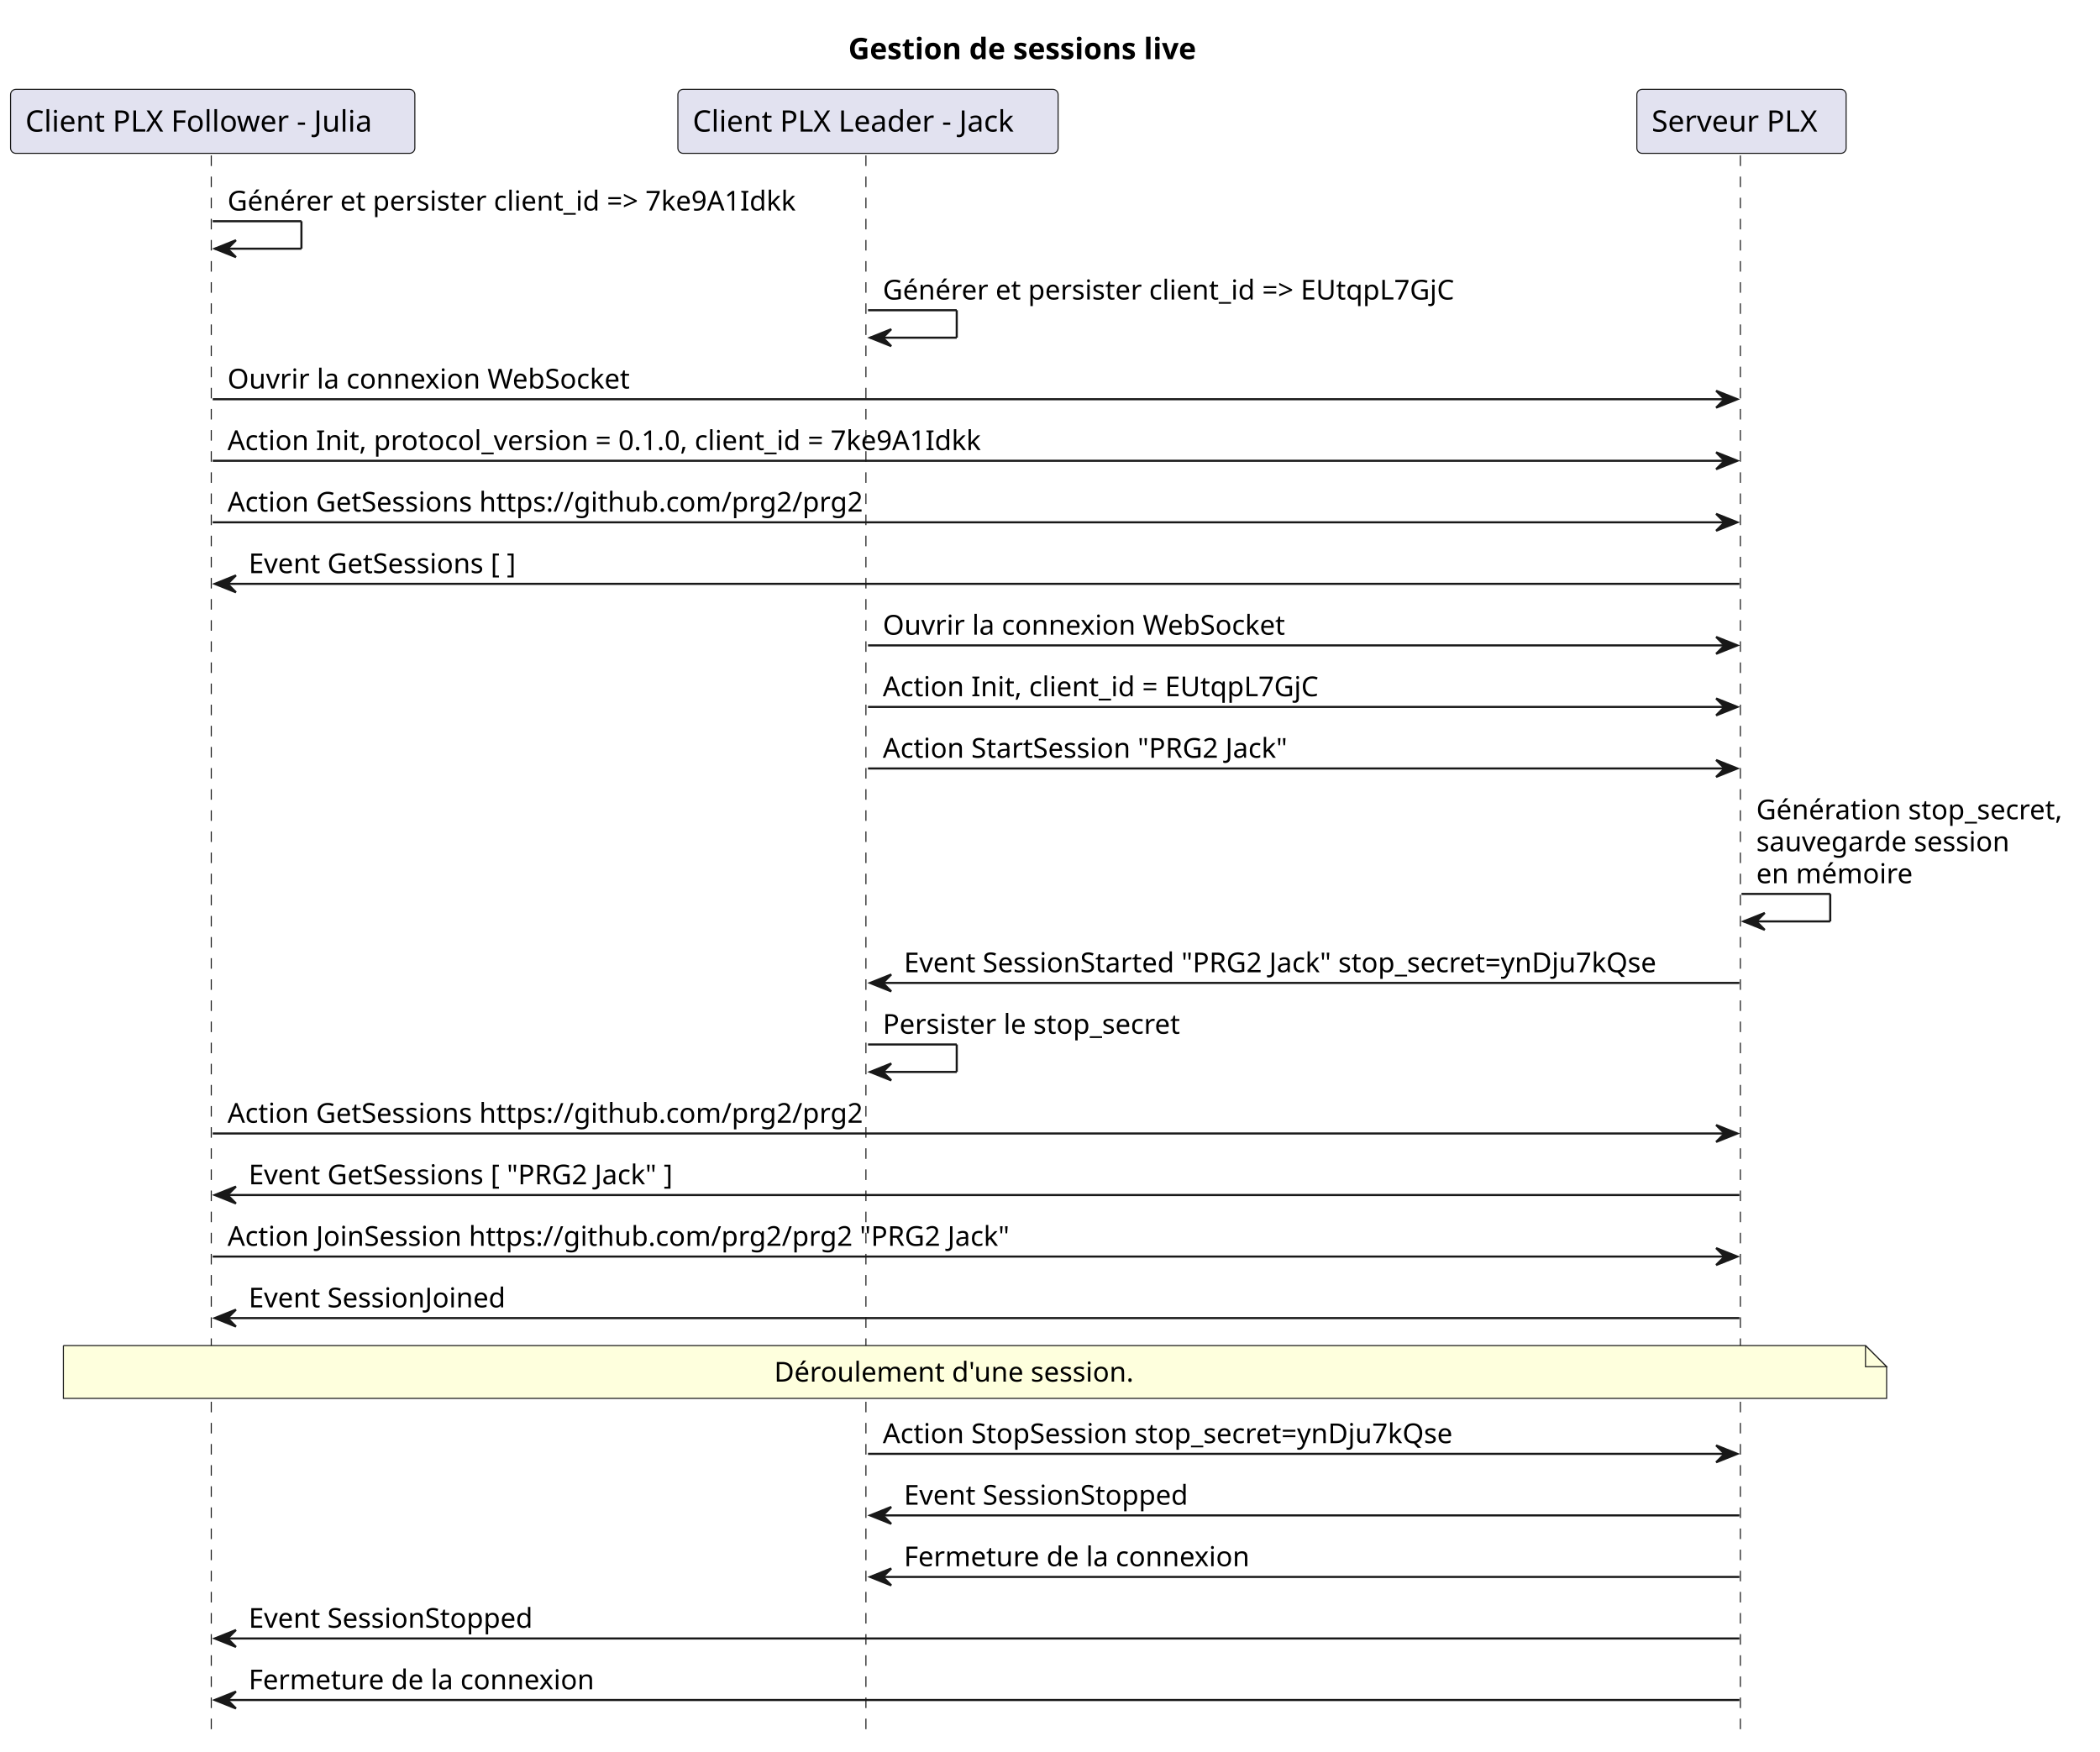
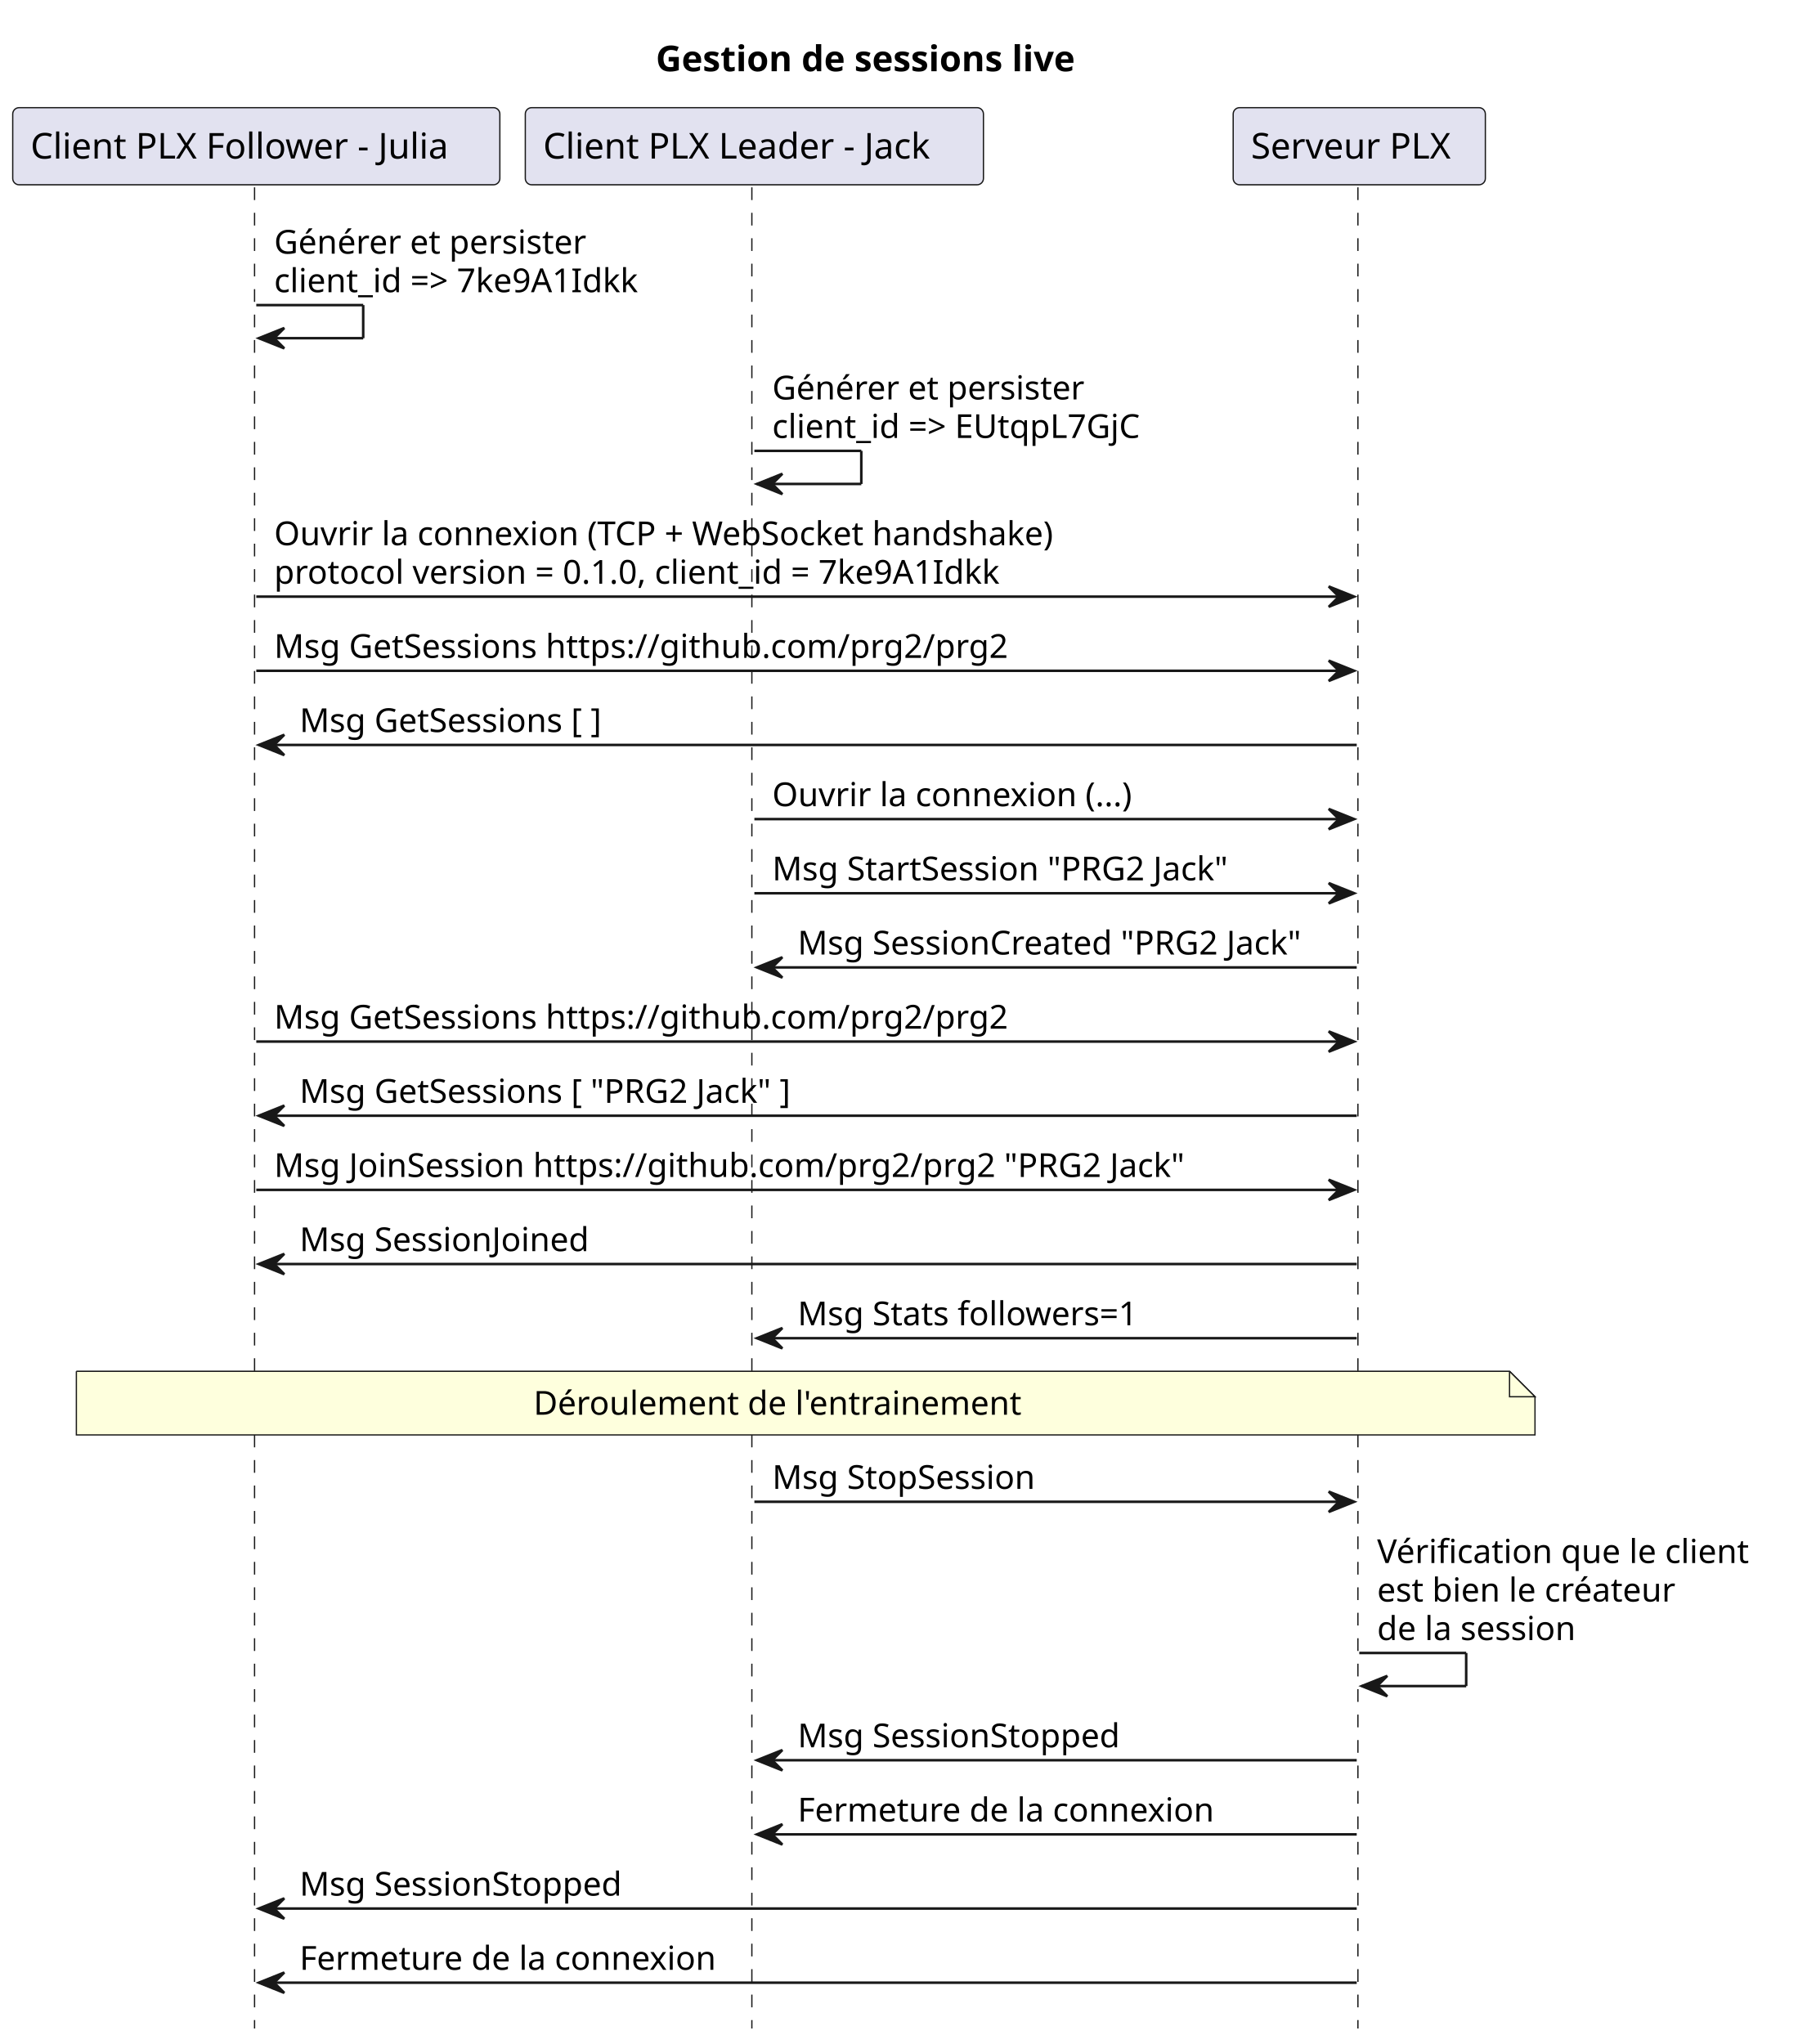
- <svg xmlns="http://www.w3.org/2000/svg" contentStyleType="text/css" height="829px" preserveAspectRatio="none" style="width:994px;height:829px;background:#FFFFFF;" version="1.1" viewBox="0 0 994 829" width="994px" zoomAndPan="magnify">
+ <svg xmlns="http://www.w3.org/2000/svg" contentStyleType="text/css" height="803px" preserveAspectRatio="none" style="width:706px;height:803px;background:#FFFFFF;" version="1.1" viewBox="0 0 706 803" width="706px" zoomAndPan="magnify">
  <defs />
  <g>
-     <text fill="#000000" font-family="sans-serif" font-size="14" font-weight="bold" lengthAdjust="spacing" textLength="189.964" x="401.533" y="27.995">Gestion de sessions live</text>
-     <line style="stroke:#181818;stroke-width:0.5;stroke-dasharray:5.0,5.0;" x1="100" x2="100" y1="73.594" y2="822.781" />
-     <line style="stroke:#181818;stroke-width:0.5;stroke-dasharray:5.0,5.0;" x1="409.866" x2="409.866" y1="73.594" y2="822.781" />
-     <line style="stroke:#181818;stroke-width:0.5;stroke-dasharray:5.0,5.0;" x1="823.775" x2="823.775" y1="73.594" y2="822.781" />
+     <text fill="#000000" font-family="sans-serif" font-size="14" font-weight="bold" lengthAdjust="spacing" textLength="189.964" x="257.63" y="27.995">Gestion de sessions live</text>
+     <line style="stroke:#181818;stroke-width:0.5;stroke-dasharray:5.0,5.0;" x1="100" x2="100" y1="73.594" y2="796.914" />
+     <line style="stroke:#181818;stroke-width:0.5;stroke-dasharray:5.0,5.0;" x1="295.358" x2="295.358" y1="73.594" y2="796.914" />
+     <line style="stroke:#181818;stroke-width:0.5;stroke-dasharray:5.0,5.0;" x1="533.438" x2="533.438" y1="73.594" y2="796.914" />
    <rect fill="#E2E2F0" height="30.297" rx="2.5" ry="2.5" style="stroke:#181818;stroke-width:0.5;" width="191.358" x="5" y="42.297" />
    <text fill="#000000" font-family="sans-serif" font-size="14" lengthAdjust="spacing" textLength="177.358" x="12" y="62.292">Client PLX Follower - Julia</text>
-     <rect fill="#E2E2F0" height="30.297" rx="2.5" ry="2.5" style="stroke:#181818;stroke-width:0.5;" width="179.977" x="320.866" y="42.297" />
-     <text fill="#000000" font-family="sans-serif" font-size="14" lengthAdjust="spacing" textLength="165.977" x="327.866" y="62.292">Client PLX Leader - Jack</text>
-     <rect fill="#E2E2F0" height="30.297" rx="2.5" ry="2.5" style="stroke:#181818;stroke-width:0.5;" width="99.066" x="774.775" y="42.297" />
-     <text fill="#000000" font-family="sans-serif" font-size="14" lengthAdjust="spacing" textLength="85.066" x="781.775" y="62.292">Serveur PLX</text>
-     <line style="stroke:#181818;stroke-width:1.0;" x1="100.679" x2="142.679" y1="104.727" y2="104.727" />
-     <line style="stroke:#181818;stroke-width:1.0;" x1="142.679" x2="142.679" y1="104.727" y2="117.727" />
-     <line style="stroke:#181818;stroke-width:1.0;" x1="101.679" x2="142.679" y1="117.727" y2="117.727" />
-     <polygon fill="#181818" points="111.679,113.727,101.679,117.727,111.679,121.727,107.679,117.727" style="stroke:#181818;stroke-width:1.0;" />
-     <text fill="#000000" font-family="sans-serif" font-size="13" lengthAdjust="spacing" textLength="296.175" x="107.679" y="99.661">Générer et persister client_id =&gt; 7ke9A1Idkk</text>
-     <line style="stroke:#181818;stroke-width:1.0;" x1="410.854" x2="452.854" y1="146.859" y2="146.859" />
-     <line style="stroke:#181818;stroke-width:1.0;" x1="452.854" x2="452.854" y1="146.859" y2="159.859" />
-     <line style="stroke:#181818;stroke-width:1.0;" x1="411.854" x2="452.854" y1="159.859" y2="159.859" />
-     <polygon fill="#181818" points="421.854,155.859,411.854,159.859,421.854,163.859,417.854,159.859" style="stroke:#181818;stroke-width:1.0;" />
-     <text fill="#000000" font-family="sans-serif" font-size="13" lengthAdjust="spacing" textLength="297.407" x="417.854" y="141.793">Générer et persister client_id =&gt; EUtqpL7GjC</text>
-     <polygon fill="#181818" points="812.309,184.992,822.309,188.992,812.309,192.992,816.309,188.992" style="stroke:#181818;stroke-width:1.0;" />
-     <line style="stroke:#181818;stroke-width:1.0;" x1="100.679" x2="818.309" y1="188.992" y2="188.992" />
-     <text fill="#000000" font-family="sans-serif" font-size="13" lengthAdjust="spacing" textLength="204.598" x="107.679" y="183.926">Ouvrir la connexion WebSocket</text>
-     <polygon fill="#181818" points="812.309,214.125,822.309,218.125,812.309,222.125,816.309,218.125" style="stroke:#181818;stroke-width:1.0;" />
-     <line style="stroke:#181818;stroke-width:1.0;" x1="100.679" x2="818.309" y1="218.125" y2="218.125" />
-     <text fill="#000000" font-family="sans-serif" font-size="13" lengthAdjust="spacing" textLength="391.65" x="107.679" y="213.059">Action Init, protocol_version = 0.1.0, client_id = 7ke9A1Idkk</text>
-     <polygon fill="#181818" points="812.309,243.258,822.309,247.258,812.309,251.258,816.309,247.258" style="stroke:#181818;stroke-width:1.0;" />
-     <line style="stroke:#181818;stroke-width:1.0;" x1="100.679" x2="818.309" y1="247.258" y2="247.258" />
-     <text fill="#000000" font-family="sans-serif" font-size="13" lengthAdjust="spacing" textLength="317.935" x="107.679" y="242.192">Action GetSessions https://github.com/prg2/prg2</text>
-     <polygon fill="#181818" points="111.679,272.391,101.679,276.391,111.679,280.391,107.679,276.391" style="stroke:#181818;stroke-width:1.0;" />
-     <line style="stroke:#181818;stroke-width:1.0;" x1="105.679" x2="823.309" y1="276.391" y2="276.391" />
-     <text fill="#000000" font-family="sans-serif" font-size="13" lengthAdjust="spacing" textLength="143.457" x="117.679" y="271.325">Event GetSessions [  ]</text>
-     <polygon fill="#181818" points="812.309,301.523,822.309,305.523,812.309,309.523,816.309,305.523" style="stroke:#181818;stroke-width:1.0;" />
-     <line style="stroke:#181818;stroke-width:1.0;" x1="410.854" x2="818.309" y1="305.523" y2="305.523" />
-     <text fill="#000000" font-family="sans-serif" font-size="13" lengthAdjust="spacing" textLength="204.598" x="417.854" y="300.457">Ouvrir la connexion WebSocket</text>
-     <polygon fill="#181818" points="812.309,330.656,822.309,334.656,812.309,338.656,816.309,334.656" style="stroke:#181818;stroke-width:1.0;" />
-     <line style="stroke:#181818;stroke-width:1.0;" x1="410.854" x2="818.309" y1="334.656" y2="334.656" />
-     <text fill="#000000" font-family="sans-serif" font-size="13" lengthAdjust="spacing" textLength="224.955" x="417.854" y="329.59">Action Init, client_id = EUtqpL7GjC</text>
-     <polygon fill="#181818" points="812.309,359.789,822.309,363.789,812.309,367.789,816.309,363.789" style="stroke:#181818;stroke-width:1.0;" />
-     <line style="stroke:#181818;stroke-width:1.0;" x1="410.854" x2="818.309" y1="363.789" y2="363.789" />
-     <text fill="#000000" font-family="sans-serif" font-size="13" lengthAdjust="spacing" textLength="208.349" x="417.854" y="358.723">Action StartSession "PRG2 Jack"</text>
-     <line style="stroke:#181818;stroke-width:1.0;" x1="824.309" x2="866.309" y1="423.188" y2="423.188" />
-     <line style="stroke:#181818;stroke-width:1.0;" x1="866.309" x2="866.309" y1="423.188" y2="436.188" />
-     <line style="stroke:#181818;stroke-width:1.0;" x1="825.309" x2="866.309" y1="436.188" y2="436.188" />
-     <polygon fill="#181818" points="835.309,432.188,825.309,436.188,835.309,440.188,831.309,436.188" style="stroke:#181818;stroke-width:1.0;" />
-     <text fill="#000000" font-family="sans-serif" font-size="13" lengthAdjust="spacing" textLength="155.721" x="831.309" y="387.856">Génération stop_secret,</text>
-     <text fill="#000000" font-family="sans-serif" font-size="13" lengthAdjust="spacing" textLength="128.737" x="831.309" y="402.989">sauvegarde session</text>
-     <text fill="#000000" font-family="sans-serif" font-size="13" lengthAdjust="spacing" textLength="78.603" x="831.309" y="418.122">en mémoire</text>
-     <polygon fill="#181818" points="421.854,461.32,411.854,465.32,421.854,469.32,417.854,465.32" style="stroke:#181818;stroke-width:1.0;" />
-     <line style="stroke:#181818;stroke-width:1.0;" x1="415.854" x2="823.309" y1="465.32" y2="465.32" />
-     <text fill="#000000" font-family="sans-serif" font-size="13" lengthAdjust="spacing" textLength="389.454" x="427.854" y="460.254">Event SessionStarted "PRG2 Jack" stop_secret=ynDju7kQse</text>
-     <line style="stroke:#181818;stroke-width:1.0;" x1="410.854" x2="452.854" y1="494.453" y2="494.453" />
-     <line style="stroke:#181818;stroke-width:1.0;" x1="452.854" x2="452.854" y1="494.453" y2="507.453" />
-     <line style="stroke:#181818;stroke-width:1.0;" x1="411.854" x2="452.854" y1="507.453" y2="507.453" />
-     <polygon fill="#181818" points="421.854,503.453,411.854,507.453,421.854,511.453,417.854,507.453" style="stroke:#181818;stroke-width:1.0;" />
-     <text fill="#000000" font-family="sans-serif" font-size="13" lengthAdjust="spacing" textLength="151.588" x="417.854" y="489.387">Persister le stop_secret</text>
-     <polygon fill="#181818" points="812.309,532.586,822.309,536.586,812.309,540.586,816.309,536.586" style="stroke:#181818;stroke-width:1.0;" />
-     <line style="stroke:#181818;stroke-width:1.0;" x1="100.679" x2="818.309" y1="536.586" y2="536.586" />
-     <text fill="#000000" font-family="sans-serif" font-size="13" lengthAdjust="spacing" textLength="317.935" x="107.679" y="531.52">Action GetSessions https://github.com/prg2/prg2</text>
-     <polygon fill="#181818" points="111.679,561.719,101.679,565.719,111.679,569.719,107.679,565.719" style="stroke:#181818;stroke-width:1.0;" />
-     <line style="stroke:#181818;stroke-width:1.0;" x1="105.679" x2="823.309" y1="565.719" y2="565.719" />
-     <text fill="#000000" font-family="sans-serif" font-size="13" lengthAdjust="spacing" textLength="221.241" x="117.679" y="560.653">Event GetSessions [ "PRG2 Jack" ]</text>
-     <polygon fill="#181818" points="812.309,590.852,822.309,594.852,812.309,598.852,816.309,594.852" style="stroke:#181818;stroke-width:1.0;" />
-     <line style="stroke:#181818;stroke-width:1.0;" x1="100.679" x2="818.309" y1="594.852" y2="594.852" />
-     <text fill="#000000" font-family="sans-serif" font-size="13" lengthAdjust="spacing" textLength="393.548" x="107.679" y="589.786">Action JoinSession https://github.com/prg2/prg2 "PRG2 Jack"</text>
-     <polygon fill="#181818" points="111.679,619.984,101.679,623.984,111.679,627.984,107.679,623.984" style="stroke:#181818;stroke-width:1.0;" />
-     <line style="stroke:#181818;stroke-width:1.0;" x1="105.679" x2="823.309" y1="623.984" y2="623.984" />
-     <text fill="#000000" font-family="sans-serif" font-size="13" lengthAdjust="spacing" textLength="130.863" x="117.679" y="618.918">Event SessionJoined</text>
-     <path d="M30,636.984 L30,661.984 L893,661.984 L893,646.984 L883,636.984 L30,636.984 " fill="#FEFFDD" style="stroke:#181818;stroke-width:0.5;" />
-     <path d="M883,636.984 L883,646.984 L893,646.984 L883,636.984 " fill="#FEFFDD" style="stroke:#181818;stroke-width:0.5;" />
-     <text fill="#000000" font-family="sans-serif" font-size="13" lengthAdjust="spacing" textLength="181.975" x="366.434" y="654.051">Déroulement d'une session.</text>
-     <polygon fill="#181818" points="812.309,684.25,822.309,688.25,812.309,692.25,816.309,688.25" style="stroke:#181818;stroke-width:1.0;" />
-     <line style="stroke:#181818;stroke-width:1.0;" x1="410.854" x2="818.309" y1="688.25" y2="688.25" />
-     <text fill="#000000" font-family="sans-serif" font-size="13" lengthAdjust="spacing" textLength="292.786" x="417.854" y="683.184">Action StopSession stop_secret=ynDju7kQse</text>
-     <polygon fill="#181818" points="421.854,713.383,411.854,717.383,421.854,721.383,417.854,717.383" style="stroke:#181818;stroke-width:1.0;" />
-     <line style="stroke:#181818;stroke-width:1.0;" x1="415.854" x2="823.309" y1="717.383" y2="717.383" />
-     <text fill="#000000" font-family="sans-serif" font-size="13" lengthAdjust="spacing" textLength="145.031" x="427.854" y="712.317">Event SessionStopped</text>
-     <polygon fill="#181818" points="421.854,742.516,411.854,746.516,421.854,750.516,417.854,746.516" style="stroke:#181818;stroke-width:1.0;" />
-     <line style="stroke:#181818;stroke-width:1.0;" x1="415.854" x2="823.309" y1="746.516" y2="746.516" />
-     <text fill="#000000" font-family="sans-serif" font-size="13" lengthAdjust="spacing" textLength="175.462" x="427.854" y="741.45">Fermeture de la connexion</text>
-     <polygon fill="#181818" points="111.679,771.648,101.679,775.648,111.679,779.648,107.679,775.648" style="stroke:#181818;stroke-width:1.0;" />
-     <line style="stroke:#181818;stroke-width:1.0;" x1="105.679" x2="823.309" y1="775.648" y2="775.648" />
-     <text fill="#000000" font-family="sans-serif" font-size="13" lengthAdjust="spacing" textLength="145.031" x="117.679" y="770.582">Event SessionStopped</text>
-     <polygon fill="#181818" points="111.679,800.781,101.679,804.781,111.679,808.781,107.679,804.781" style="stroke:#181818;stroke-width:1.0;" />
-     <line style="stroke:#181818;stroke-width:1.0;" x1="105.679" x2="823.309" y1="804.781" y2="804.781" />
-     <text fill="#000000" font-family="sans-serif" font-size="13" lengthAdjust="spacing" textLength="175.462" x="117.679" y="799.715">Fermeture de la connexion</text>
+     <rect fill="#E2E2F0" height="30.297" rx="2.5" ry="2.5" style="stroke:#181818;stroke-width:0.5;" width="179.977" x="206.358" y="42.297" />
+     <text fill="#000000" font-family="sans-serif" font-size="14" lengthAdjust="spacing" textLength="165.977" x="213.358" y="62.292">Client PLX Leader - Jack</text>
+     <rect fill="#E2E2F0" height="30.297" rx="2.5" ry="2.5" style="stroke:#181818;stroke-width:0.5;" width="99.066" x="484.438" y="42.297" />
+     <text fill="#000000" font-family="sans-serif" font-size="14" lengthAdjust="spacing" textLength="85.066" x="491.438" y="62.292">Serveur PLX</text>
+     <line style="stroke:#181818;stroke-width:1.0;" x1="100.679" x2="142.679" y1="119.859" y2="119.859" />
+     <line style="stroke:#181818;stroke-width:1.0;" x1="142.679" x2="142.679" y1="119.859" y2="132.859" />
+     <line style="stroke:#181818;stroke-width:1.0;" x1="101.679" x2="142.679" y1="132.859" y2="132.859" />
+     <polygon fill="#181818" points="111.679,128.859,101.679,132.859,111.679,136.859,107.679,132.859" style="stroke:#181818;stroke-width:1.0;" />
+     <text fill="#000000" font-family="sans-serif" font-size="13" lengthAdjust="spacing" textLength="131.549" x="107.679" y="99.661">Générer et persister</text>
+     <text fill="#000000" font-family="sans-serif" font-size="13" lengthAdjust="spacing" textLength="160.494" x="107.679" y="114.793">client_id =&gt; 7ke9A1Idkk</text>
+     <line style="stroke:#181818;stroke-width:1.0;" x1="296.347" x2="338.347" y1="177.125" y2="177.125" />
+     <line style="stroke:#181818;stroke-width:1.0;" x1="338.347" x2="338.347" y1="177.125" y2="190.125" />
+     <line style="stroke:#181818;stroke-width:1.0;" x1="297.347" x2="338.347" y1="190.125" y2="190.125" />
+     <polygon fill="#181818" points="307.347,186.125,297.347,190.125,307.347,194.125,303.347,190.125" style="stroke:#181818;stroke-width:1.0;" />
+     <text fill="#000000" font-family="sans-serif" font-size="13" lengthAdjust="spacing" textLength="131.549" x="303.347" y="156.926">Générer et persister</text>
+     <text fill="#000000" font-family="sans-serif" font-size="13" lengthAdjust="spacing" textLength="161.726" x="303.347" y="172.059">client_id =&gt; EUtqpL7GjC</text>
+     <polygon fill="#181818" points="521.971,230.391,531.971,234.391,521.971,238.391,525.971,234.391" style="stroke:#181818;stroke-width:1.0;" />
+     <line style="stroke:#181818;stroke-width:1.0;" x1="100.679" x2="527.971" y1="234.391" y2="234.391" />
+     <text fill="#000000" font-family="sans-serif" font-size="13" lengthAdjust="spacing" textLength="334.09" x="107.679" y="214.192">Ouvrir la connexion (TCP + WebSocket handshake)</text>
+     <text fill="#000000" font-family="sans-serif" font-size="13" lengthAdjust="spacing" textLength="315.161" x="107.679" y="229.325">protocol version = 0.1.0, client_id = 7ke9A1Idkk</text>
+     <polygon fill="#181818" points="521.971,259.523,531.971,263.523,521.971,267.523,525.971,263.523" style="stroke:#181818;stroke-width:1.0;" />
+     <line style="stroke:#181818;stroke-width:1.0;" x1="100.679" x2="527.971" y1="263.523" y2="263.523" />
+     <text fill="#000000" font-family="sans-serif" font-size="13" lengthAdjust="spacing" textLength="303.234" x="107.679" y="258.457">Msg GetSessions https://github.com/prg2/prg2</text>
+     <polygon fill="#181818" points="111.679,288.656,101.679,292.656,111.679,296.656,107.679,292.656" style="stroke:#181818;stroke-width:1.0;" />
+     <line style="stroke:#181818;stroke-width:1.0;" x1="105.679" x2="532.971" y1="292.656" y2="292.656" />
+     <text fill="#000000" font-family="sans-serif" font-size="13" lengthAdjust="spacing" textLength="132.457" x="117.679" y="287.59">Msg GetSessions [  ]</text>
+     <polygon fill="#181818" points="521.971,317.789,531.971,321.789,521.971,325.789,525.971,321.789" style="stroke:#181818;stroke-width:1.0;" />
+     <line style="stroke:#181818;stroke-width:1.0;" x1="296.347" x2="527.971" y1="321.789" y2="321.789" />
+     <text fill="#000000" font-family="sans-serif" font-size="13" lengthAdjust="spacing" textLength="154.058" x="303.347" y="316.723">Ouvrir la connexion (...)</text>
+     <polygon fill="#181818" points="521.971,346.922,531.971,350.922,521.971,354.922,525.971,350.922" style="stroke:#181818;stroke-width:1.0;" />
+     <line style="stroke:#181818;stroke-width:1.0;" x1="296.347" x2="527.971" y1="350.922" y2="350.922" />
+     <text fill="#000000" font-family="sans-serif" font-size="13" lengthAdjust="spacing" textLength="193.648" x="303.347" y="345.856">Msg StartSession "PRG2 Jack"</text>
+     <polygon fill="#181818" points="307.347,376.055,297.347,380.055,307.347,384.055,303.347,380.055" style="stroke:#181818;stroke-width:1.0;" />
+     <line style="stroke:#181818;stroke-width:1.0;" x1="301.347" x2="532.971" y1="380.055" y2="380.055" />
+     <text fill="#000000" font-family="sans-serif" font-size="13" lengthAdjust="spacing" textLength="213.624" x="313.347" y="374.989">Msg SessionCreated "PRG2 Jack"</text>
+     <polygon fill="#181818" points="521.971,405.188,531.971,409.188,521.971,413.188,525.971,409.188" style="stroke:#181818;stroke-width:1.0;" />
+     <line style="stroke:#181818;stroke-width:1.0;" x1="100.679" x2="527.971" y1="409.188" y2="409.188" />
+     <text fill="#000000" font-family="sans-serif" font-size="13" lengthAdjust="spacing" textLength="303.234" x="107.679" y="404.122">Msg GetSessions https://github.com/prg2/prg2</text>
+     <polygon fill="#181818" points="111.679,434.32,101.679,438.32,111.679,442.32,107.679,438.32" style="stroke:#181818;stroke-width:1.0;" />
+     <line style="stroke:#181818;stroke-width:1.0;" x1="105.679" x2="532.971" y1="438.32" y2="438.32" />
+     <text fill="#000000" font-family="sans-serif" font-size="13" lengthAdjust="spacing" textLength="210.241" x="117.679" y="433.254">Msg GetSessions [ "PRG2 Jack" ]</text>
+     <polygon fill="#181818" points="521.971,463.453,531.971,467.453,521.971,471.453,525.971,467.453" style="stroke:#181818;stroke-width:1.0;" />
+     <line style="stroke:#181818;stroke-width:1.0;" x1="100.679" x2="527.971" y1="467.453" y2="467.453" />
+     <text fill="#000000" font-family="sans-serif" font-size="13" lengthAdjust="spacing" textLength="378.847" x="107.679" y="462.387">Msg JoinSession https://github.com/prg2/prg2 "PRG2 Jack"</text>
+     <polygon fill="#181818" points="111.679,492.586,101.679,496.586,111.679,500.586,107.679,496.586" style="stroke:#181818;stroke-width:1.0;" />
+     <line style="stroke:#181818;stroke-width:1.0;" x1="105.679" x2="532.971" y1="496.586" y2="496.586" />
+     <text fill="#000000" font-family="sans-serif" font-size="13" lengthAdjust="spacing" textLength="119.863" x="117.679" y="491.52">Msg SessionJoined</text>
+     <polygon fill="#181818" points="307.347,521.719,297.347,525.719,307.347,529.719,303.347,525.719" style="stroke:#181818;stroke-width:1.0;" />
+     <line style="stroke:#181818;stroke-width:1.0;" x1="301.347" x2="532.971" y1="525.719" y2="525.719" />
+     <text fill="#000000" font-family="sans-serif" font-size="13" lengthAdjust="spacing" textLength="145.31" x="313.347" y="520.653">Msg Stats followers=1</text>
+     <path d="M30,538.719 L30,563.719 L603,563.719 L603,548.719 L593,538.719 L30,538.719 " fill="#FEFFDD" style="stroke:#181818;stroke-width:0.5;" />
+     <path d="M593,538.719 L593,548.719 L603,548.719 L593,538.719 " fill="#FEFFDD" style="stroke:#181818;stroke-width:0.5;" />
+     <text fill="#000000" font-family="sans-serif" font-size="13" lengthAdjust="spacing" textLength="205.347" x="209.579" y="555.786">Déroulement de l'entrainement</text>
+     <polygon fill="#181818" points="521.971,585.984,531.971,589.984,521.971,593.984,525.971,589.984" style="stroke:#181818;stroke-width:1.0;" />
+     <line style="stroke:#181818;stroke-width:1.0;" x1="296.347" x2="527.971" y1="589.984" y2="589.984" />
+     <text fill="#000000" font-family="sans-serif" font-size="13" lengthAdjust="spacing" textLength="109.529" x="303.347" y="584.918">Msg StopSession</text>
+     <line style="stroke:#181818;stroke-width:1.0;" x1="533.971" x2="575.971" y1="649.383" y2="649.383" />
+     <line style="stroke:#181818;stroke-width:1.0;" x1="575.971" x2="575.971" y1="649.383" y2="662.383" />
+     <line style="stroke:#181818;stroke-width:1.0;" x1="534.971" x2="575.971" y1="662.383" y2="662.383" />
+     <polygon fill="#181818" points="544.971,658.383,534.971,662.383,544.971,666.383,540.971,662.383" style="stroke:#181818;stroke-width:1.0;" />
+     <text fill="#000000" font-family="sans-serif" font-size="13" lengthAdjust="spacing" textLength="158.253" x="540.971" y="614.051">Vérification que le client</text>
+     <text fill="#000000" font-family="sans-serif" font-size="13" lengthAdjust="spacing" textLength="127.112" x="540.971" y="629.184">est bien le créateur</text>
+     <text fill="#000000" font-family="sans-serif" font-size="13" lengthAdjust="spacing" textLength="84.214" x="540.971" y="644.317">de la session</text>
+     <polygon fill="#181818" points="307.347,687.516,297.347,691.516,307.347,695.516,303.347,691.516" style="stroke:#181818;stroke-width:1.0;" />
+     <line style="stroke:#181818;stroke-width:1.0;" x1="301.347" x2="532.971" y1="691.516" y2="691.516" />
+     <text fill="#000000" font-family="sans-serif" font-size="13" lengthAdjust="spacing" textLength="134.031" x="313.347" y="686.45">Msg SessionStopped</text>
+     <polygon fill="#181818" points="307.347,716.648,297.347,720.648,307.347,724.648,303.347,720.648" style="stroke:#181818;stroke-width:1.0;" />
+     <line style="stroke:#181818;stroke-width:1.0;" x1="301.347" x2="532.971" y1="720.648" y2="720.648" />
+     <text fill="#000000" font-family="sans-serif" font-size="13" lengthAdjust="spacing" textLength="175.462" x="313.347" y="715.582">Fermeture de la connexion</text>
+     <polygon fill="#181818" points="111.679,745.781,101.679,749.781,111.679,753.781,107.679,749.781" style="stroke:#181818;stroke-width:1.0;" />
+     <line style="stroke:#181818;stroke-width:1.0;" x1="105.679" x2="532.971" y1="749.781" y2="749.781" />
+     <text fill="#000000" font-family="sans-serif" font-size="13" lengthAdjust="spacing" textLength="134.031" x="117.679" y="744.715">Msg SessionStopped</text>
+     <polygon fill="#181818" points="111.679,774.914,101.679,778.914,111.679,782.914,107.679,778.914" style="stroke:#181818;stroke-width:1.0;" />
+     <line style="stroke:#181818;stroke-width:1.0;" x1="105.679" x2="532.971" y1="778.914" y2="778.914" />
+     <text fill="#000000" font-family="sans-serif" font-size="13" lengthAdjust="spacing" textLength="175.462" x="117.679" y="773.848">Fermeture de la connexion</text>
  </g>
</svg>
